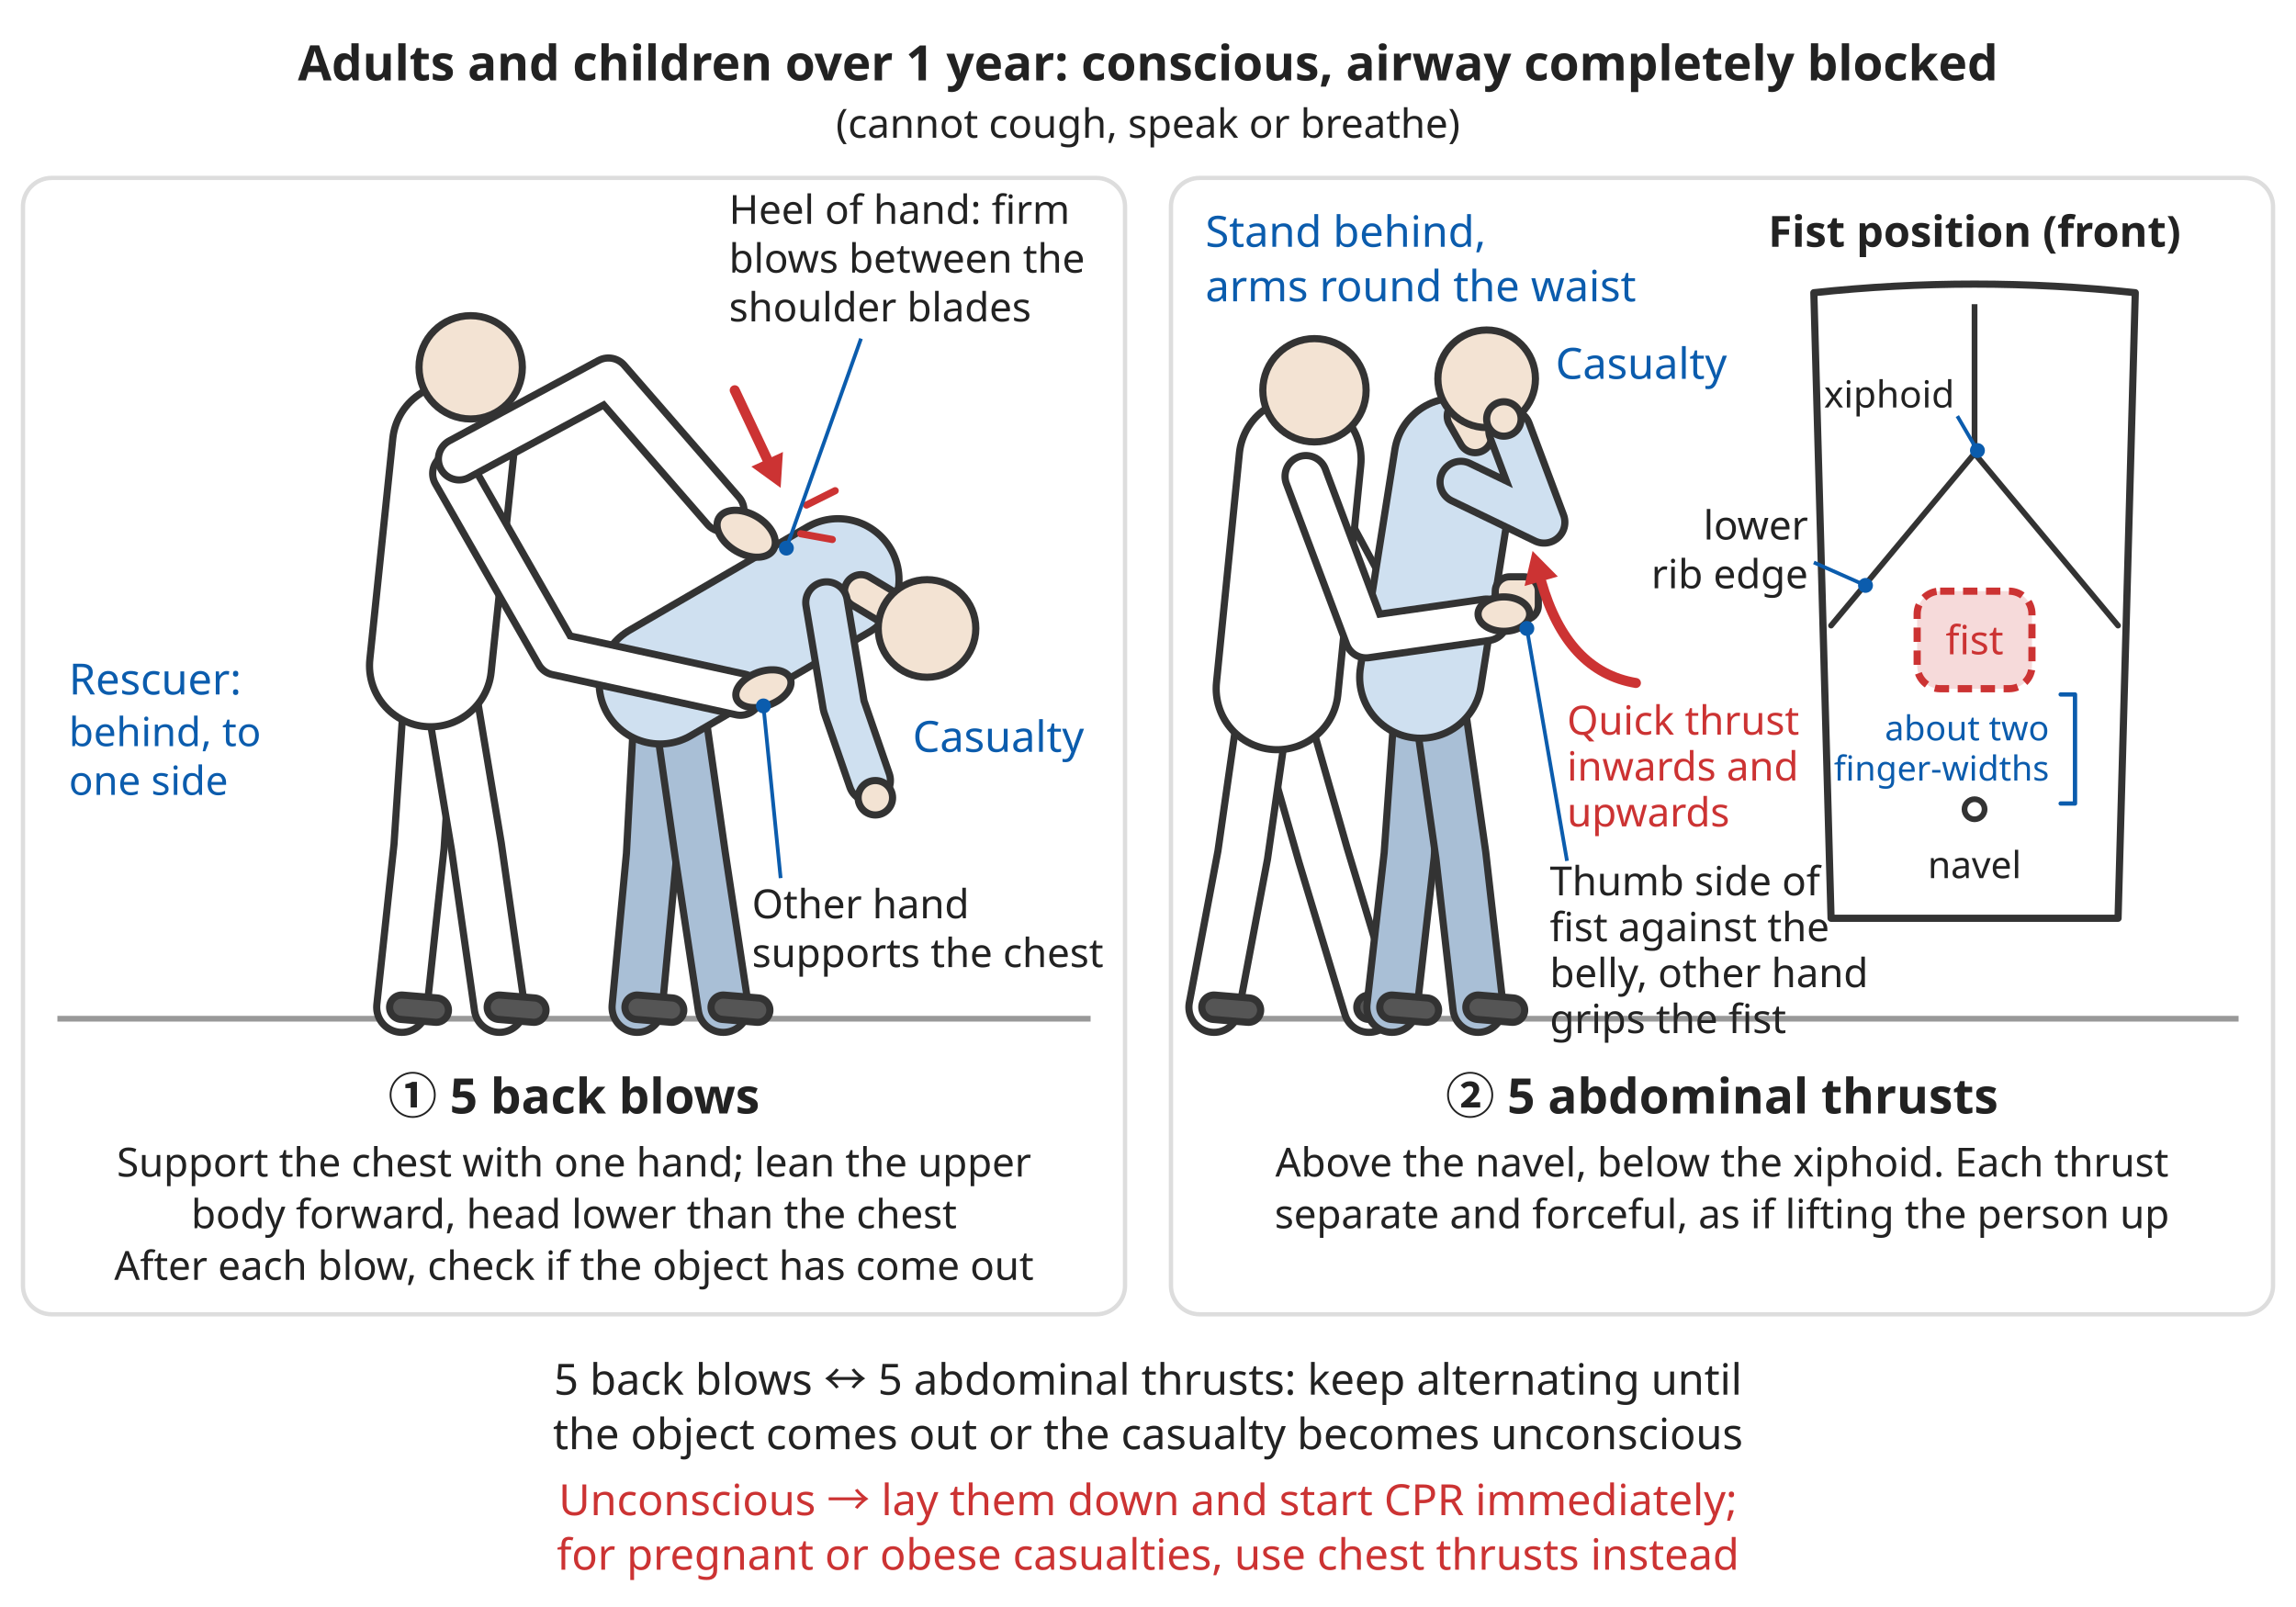
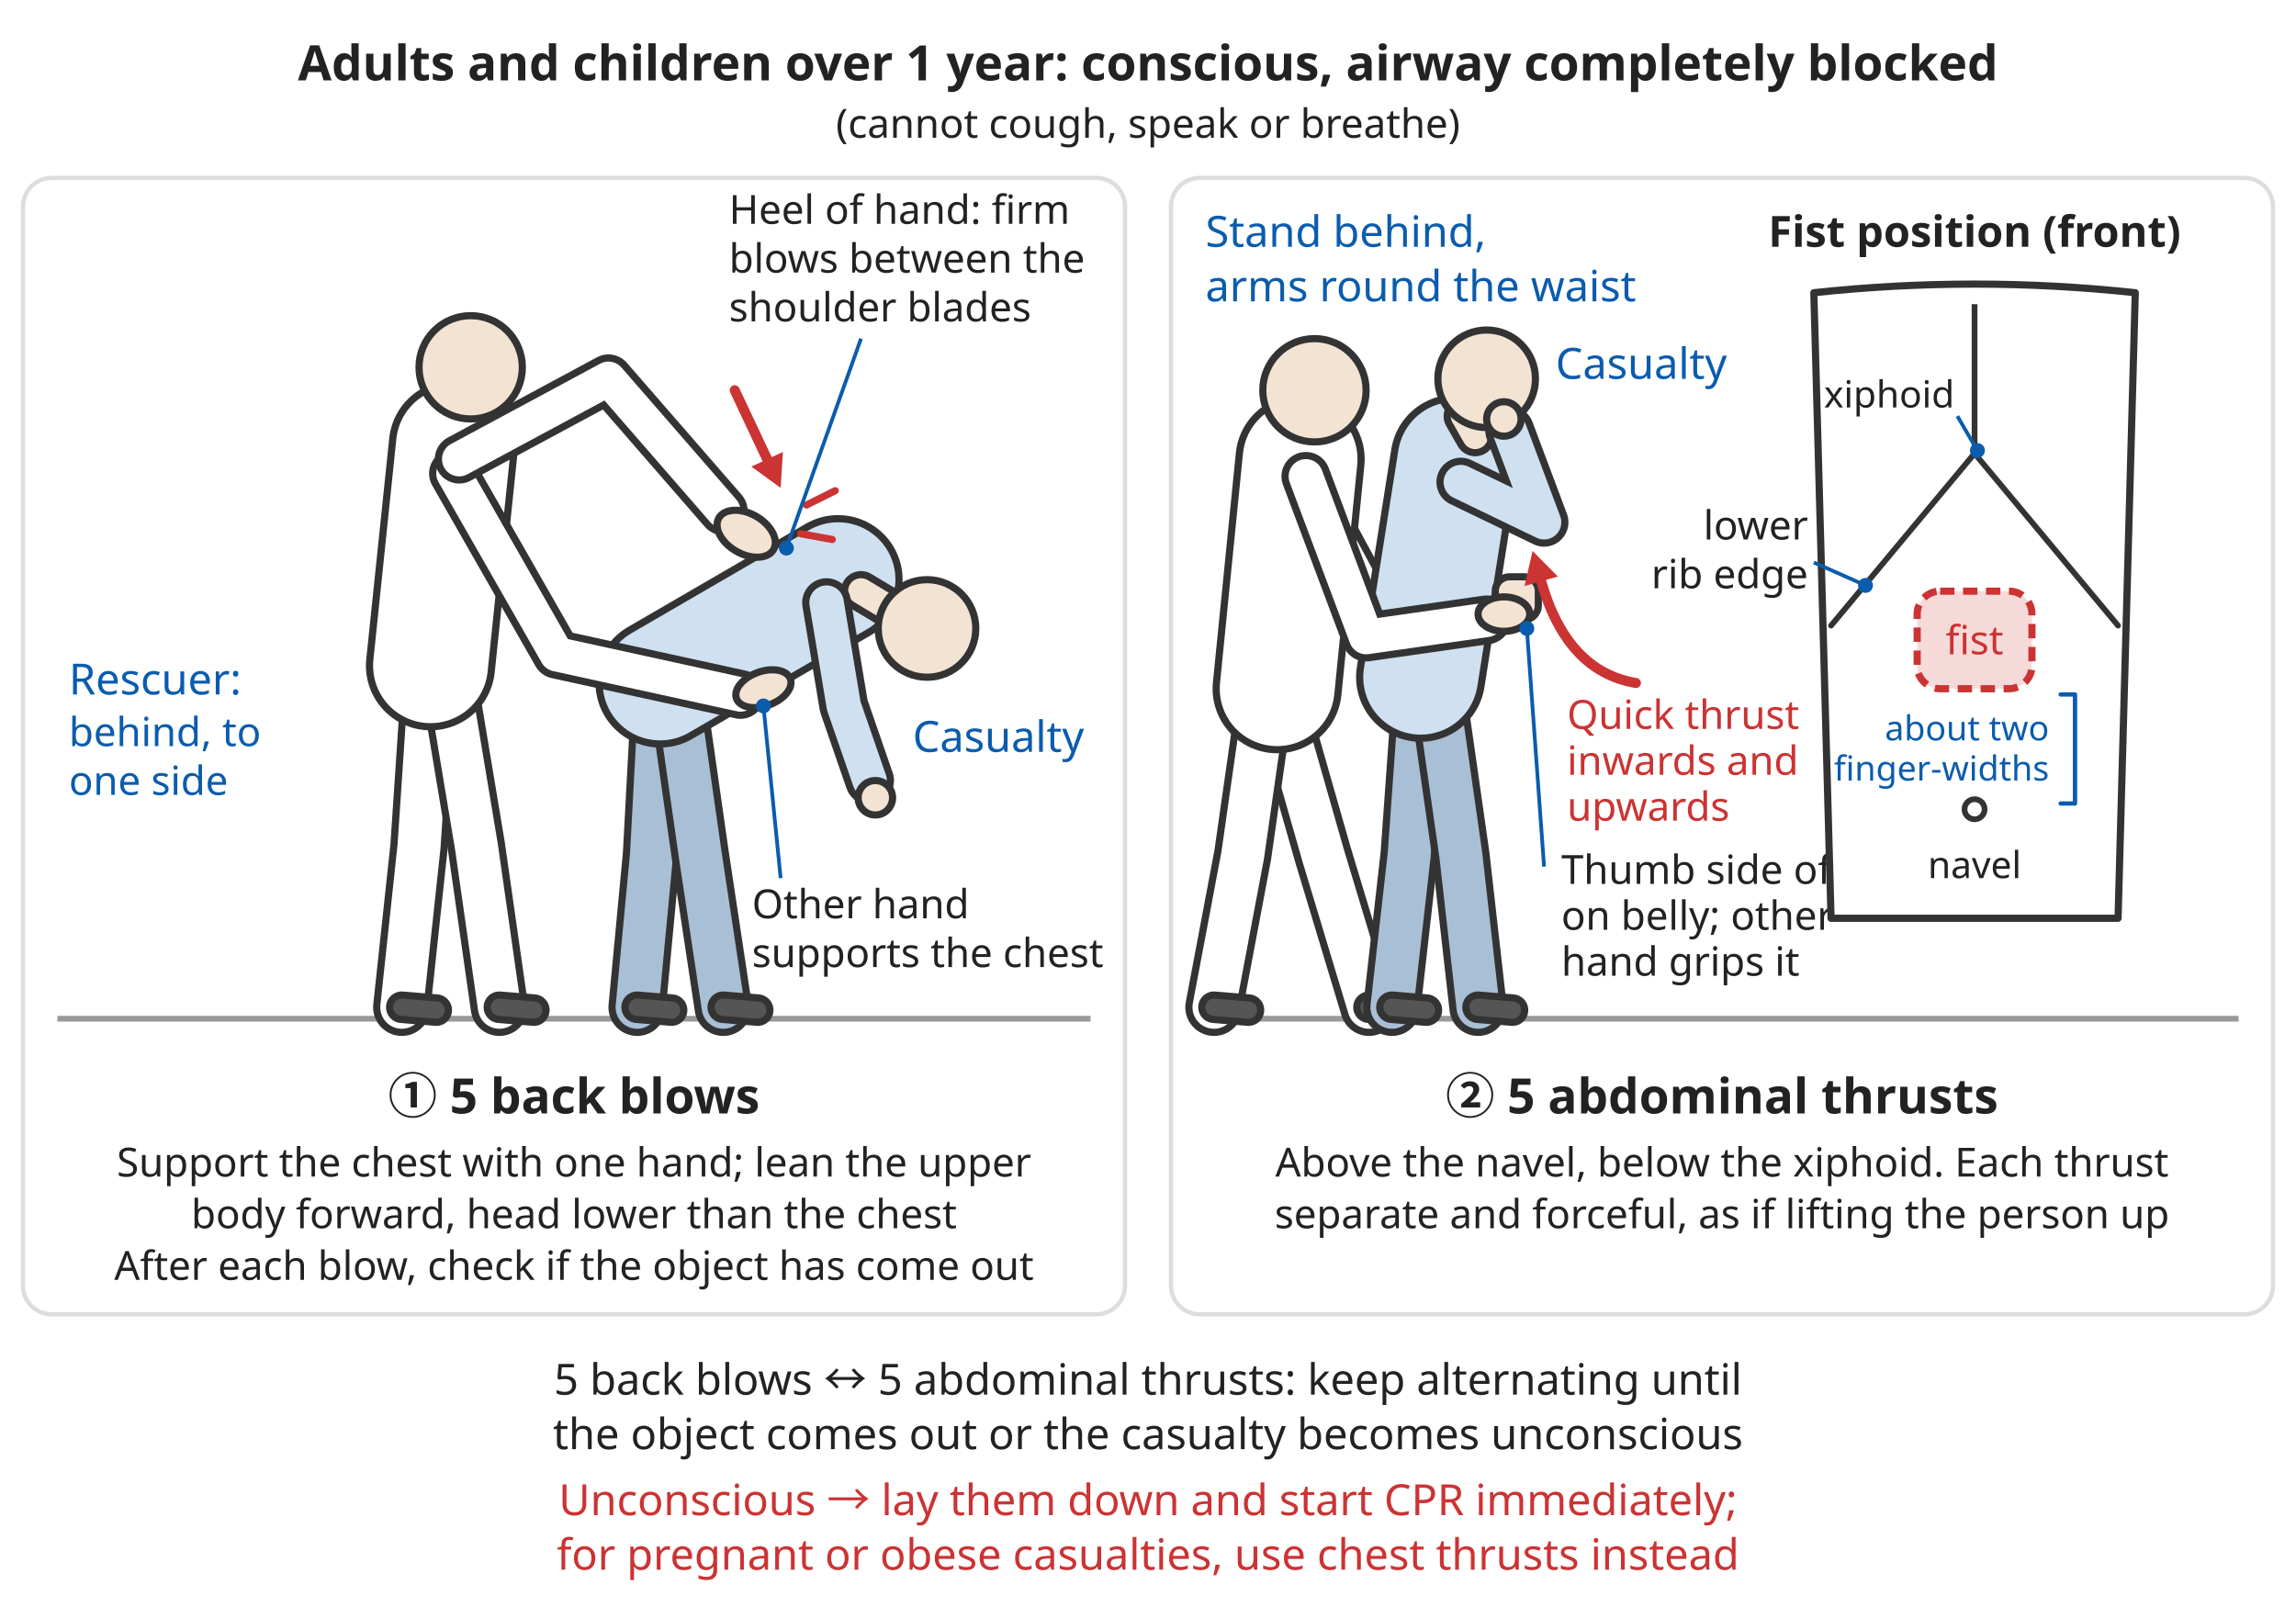
<svg xmlns="http://www.w3.org/2000/svg" viewBox="0 0 800 560" width="800" height="560" role="img" aria-label="First aid for choking in adults and children over 1 year: (1) stand behind and to one side, lean the casualty forward and give 5 firm blows between the shoulder blades with the heel of the hand; (2) stand behind, put your arms round the waist, place the fist above the navel and below the xiphoid, and give 5 quick inward and upward thrusts; alternate the two" font-family="'Noto Sans','Noto Sans CJK SC',Arial,sans-serif">
  <rect width="100%" height="100%" fill="#fff" />
  <text x="400" y="28" font-size="17" fill="#222" text-anchor="middle" font-weight="bold">Adults and children over 1 year: conscious, airway completely blocked</text>
  <text x="400" y="48" font-size="14" fill="#222" text-anchor="middle">(cannot cough, speak or breathe)</text>
  <g transform="translate(0 20)">
    <rect x="8" y="42" width="384" height="396" rx="10" fill="none" stroke="#ddd" stroke-width="1.5" />
    <rect x="408" y="42" width="384" height="396" rx="10" fill="none" stroke="#ddd" stroke-width="1.5" />
    <line x1="20" y1="335" x2="380" y2="335" stroke="#999" stroke-width="2" />
    <line x1="420" y1="335" x2="780" y2="335" stroke="#999" stroke-width="2" />
    <path d="M150 215 L146 275 L140 331" fill="none" stroke="#333" stroke-width="20" stroke-linecap="round" stroke-linejoin="round" />
    <path d="M150 215 L146 275 L140 331" fill="none" stroke="#fff" stroke-width="15" stroke-linecap="round" stroke-linejoin="round" />
    <path d="M140 331 L152 332" fill="none" stroke="#333" stroke-width="11" stroke-linecap="round" stroke-linejoin="round" />
    <path d="M140 331 L152 332" fill="none" stroke="#555" stroke-width="6" stroke-linecap="round" stroke-linejoin="round" />
    <path d="M156 215 L166 275 L174 331" fill="none" stroke="#333" stroke-width="20" stroke-linecap="round" stroke-linejoin="round" />
    <path d="M156 215 L166 275 L174 331" fill="none" stroke="#fff" stroke-width="15" stroke-linecap="round" stroke-linejoin="round" />
    <path d="M174 331 L186 332" fill="none" stroke="#333" stroke-width="11" stroke-linecap="round" stroke-linejoin="round" />
    <path d="M174 331 L186 332" fill="none" stroke="#555" stroke-width="6" stroke-linecap="round" stroke-linejoin="round" />
    <path d="M150 212 L158 135" fill="none" stroke="#333" stroke-width="45" stroke-linecap="round" stroke-linejoin="round" />
    <path d="M150 212 L158 135" fill="none" stroke="#fff" stroke-width="40" stroke-linecap="round" stroke-linejoin="round" />
    <circle cx="164" cy="108" r="18" fill="#f3e3d3" stroke="#333" stroke-width="2.5" />
    <path d="M230 222 L227 278 L222 331" fill="none" stroke="#333" stroke-width="20" stroke-linecap="round" stroke-linejoin="round" />
    <path d="M230 222 L227 278 L222 331" fill="none" stroke="#a9bfd6" stroke-width="15" stroke-linecap="round" stroke-linejoin="round" />
    <path d="M222 331 L234 332" fill="none" stroke="#333" stroke-width="11" stroke-linecap="round" stroke-linejoin="round" />
    <path d="M222 331 L234 332" fill="none" stroke="#555" stroke-width="6" stroke-linecap="round" stroke-linejoin="round" />
    <path d="M236 222 L244 278 L252 331" fill="none" stroke="#333" stroke-width="20" stroke-linecap="round" stroke-linejoin="round" />
    <path d="M236 222 L244 278 L252 331" fill="none" stroke="#a9bfd6" stroke-width="15" stroke-linecap="round" stroke-linejoin="round" />
    <path d="M252 331 L264 332" fill="none" stroke="#333" stroke-width="11" stroke-linecap="round" stroke-linejoin="round" />
    <path d="M252 331 L264 332" fill="none" stroke="#555" stroke-width="6" stroke-linecap="round" stroke-linejoin="round" />
    <path d="M230 218 L292 182" fill="none" stroke="#333" stroke-width="45" stroke-linecap="round" stroke-linejoin="round" />
    <path d="M230 218 L292 182" fill="none" stroke="#cfe0f0" stroke-width="40" stroke-linecap="round" stroke-linejoin="round" />
    <path d="M300 186 L310 192" fill="none" stroke="#333" stroke-width="14" stroke-linecap="round" stroke-linejoin="round" />
    <path d="M300 186 L310 192" fill="none" stroke="#f3e3d3" stroke-width="9" stroke-linecap="round" stroke-linejoin="round" />
    <circle cx="323" cy="199" r="17" fill="#f3e3d3" stroke="#333" stroke-width="2.5" />
    <path d="M288 190 L294 226 L303 252" fill="none" stroke="#333" stroke-width="17" stroke-linecap="round" stroke-linejoin="round" />
    <path d="M288 190 L294 226 L303 252" fill="none" stroke="#cfe0f0" stroke-width="12" stroke-linecap="round" stroke-linejoin="round" />
    <circle cx="305" cy="258" r="6" fill="#f3e3d3" stroke="#333" stroke-width="2.5" />
    <path d="M158 145 L194 208 L258 222" fill="none" stroke="#333" stroke-width="17" stroke-linecap="round" stroke-linejoin="round" />
    <path d="M158 145 L194 208 L258 222" fill="none" stroke="#fff" stroke-width="12" stroke-linecap="round" stroke-linejoin="round" />
    <ellipse cx="266" cy="220" rx="10" ry="6" fill="#f3e3d3" stroke="#333" stroke-width="2.5" transform="rotate(-20 266 220)" />
    <path d="M160 140 L212 112 L252 158" fill="none" stroke="#333" stroke-width="17" stroke-linecap="round" stroke-linejoin="round" />
    <path d="M160 140 L212 112 L252 158" fill="none" stroke="#fff" stroke-width="12" stroke-linecap="round" stroke-linejoin="round" />
    <ellipse cx="260" cy="166" rx="11" ry="7" fill="#f3e3d3" stroke="#333" stroke-width="2.5" transform="rotate(30 260 166)" />
    <line x1="256" y1="116" x2="267.3" y2="140" stroke="#c33" stroke-width="3.5" stroke-linecap="round" />
    <path d="M272 150 L272.8 137.5 L261.8 142.6Z" fill="#c33" />
    <path d="M281 156 L291 151 M279 166 L290 168" fill="none" stroke="#c33" stroke-width="2.5" stroke-linejoin="round" stroke-linecap="round" />
    <text x="254" y="58" font-size="14" fill="#222">Heel of hand: firm</text>
    <text x="254" y="75" font-size="14" fill="#222">blows between the</text>
    <text x="254" y="92" font-size="14" fill="#222">shoulder blades</text>
    <line x1="300" y1="98" x2="274" y2="171" stroke="#0b5cad" stroke-width="1.3" />
    <circle cx="274" cy="171" r="2.6" fill="#0b5cad" />
    <text x="262" y="300" font-size="14" fill="#222">Other hand</text>
    <text x="262" y="317" font-size="14" fill="#222">supports the chest</text>
    <line x1="272" y1="286" x2="266" y2="226" stroke="#0b5cad" stroke-width="1.3" />
    <circle cx="266" cy="226" r="2.6" fill="#0b5cad" />
    <text x="24" y="222" font-size="15" fill="#0b5cad">Rescuer:</text>
    <text x="24" y="240" font-size="14" fill="#0b5cad">behind, to</text>
    <text x="24" y="257" font-size="14" fill="#0b5cad">one side</text>
    <text x="318" y="242" font-size="15" fill="#0b5cad">Casualty</text>
    <text x="200" y="368" font-size="17" fill="#222" text-anchor="middle" font-weight="bold">① 5 back blows</text>
    <text x="200" y="390" font-size="14" fill="#222" text-anchor="middle">Support the chest with one hand; lean the upper</text>
    <text x="200" y="408" font-size="14" fill="#222" text-anchor="middle">body forward, head lower than the chest</text>
    <text x="200" y="426" font-size="14" fill="#222" text-anchor="middle">After each blow, check if the object has come out</text>
    <g transform="translate(40 0)">
      <path d="M405 222 L421 278 L437 331" fill="none" stroke="#333" stroke-width="20" stroke-linecap="round" stroke-linejoin="round" />
      <path d="M405 222 L421 278 L437 331" fill="none" stroke="#fff" stroke-width="15" stroke-linecap="round" stroke-linejoin="round" />
      <path d="M437 331 L449 332" fill="none" stroke="#333" stroke-width="11" stroke-linecap="round" stroke-linejoin="round" />
      <path d="M437 331 L449 332" fill="none" stroke="#555" stroke-width="6" stroke-linecap="round" stroke-linejoin="round" />
      <path d="M401 222 L393 278 L383 331" fill="none" stroke="#333" stroke-width="20" stroke-linecap="round" stroke-linejoin="round" />
      <path d="M401 222 L393 278 L383 331" fill="none" stroke="#fff" stroke-width="15" stroke-linecap="round" stroke-linejoin="round" />
      <path d="M383 331 L395 332" fill="none" stroke="#333" stroke-width="11" stroke-linecap="round" stroke-linejoin="round" />
      <path d="M383 331 L395 332" fill="none" stroke="#555" stroke-width="6" stroke-linecap="round" stroke-linejoin="round" />
      <path d="M415 148 L442 198 L480 192" fill="none" stroke="#333" stroke-width="17" stroke-linecap="round" stroke-linejoin="round" />
      <path d="M415 148 L442 198 L480 192" fill="none" stroke="#fff" stroke-width="12" stroke-linecap="round" stroke-linejoin="round" />
      <path d="M405 220 L413 140" fill="none" stroke="#333" stroke-width="45" stroke-linecap="round" stroke-linejoin="round" />
      <path d="M405 220 L413 140" fill="none" stroke="#fff" stroke-width="40" stroke-linecap="round" stroke-linejoin="round" />
      <circle cx="418" cy="116" r="18" fill="#f3e3d3" stroke="#333" stroke-width="2.5" />
      <path d="M455 222 L451 278 L445 331" fill="none" stroke="#333" stroke-width="20" stroke-linecap="round" stroke-linejoin="round" />
      <path d="M455 222 L451 278 L445 331" fill="none" stroke="#a9bfd6" stroke-width="15" stroke-linecap="round" stroke-linejoin="round" />
      <path d="M445 331 L457 332" fill="none" stroke="#333" stroke-width="11" stroke-linecap="round" stroke-linejoin="round" />
      <path d="M445 331 L457 332" fill="none" stroke="#555" stroke-width="6" stroke-linecap="round" stroke-linejoin="round" />
      <path d="M461 222 L469 278 L475 331" fill="none" stroke="#333" stroke-width="20" stroke-linecap="round" stroke-linejoin="round" />
      <path d="M461 222 L469 278 L475 331" fill="none" stroke="#a9bfd6" stroke-width="15" stroke-linecap="round" stroke-linejoin="round" />
      <path d="M475 331 L487 332" fill="none" stroke="#333" stroke-width="11" stroke-linecap="round" stroke-linejoin="round" />
      <path d="M475 331 L487 332" fill="none" stroke="#555" stroke-width="6" stroke-linecap="round" stroke-linejoin="round" />
      <path d="M455 216 L467 140" fill="none" stroke="#333" stroke-width="45" stroke-linecap="round" stroke-linejoin="round" />
      <path d="M455 216 L467 140" fill="none" stroke="#cfe0f0" stroke-width="40" stroke-linecap="round" stroke-linejoin="round" />
      <path d="M470 125 L474 132" fill="none" stroke="#333" stroke-width="14" stroke-linecap="round" stroke-linejoin="round" />
      <path d="M470 125 L474 132" fill="none" stroke="#f3e3d3" stroke-width="9" stroke-linecap="round" stroke-linejoin="round" />
      <circle cx="478" cy="112" r="17" fill="#f3e3d3" stroke="#333" stroke-width="2.5" />
      <path d="M469 148 L498 162 L486 130" fill="none" stroke="#333" stroke-width="17" stroke-linecap="round" stroke-linejoin="round" />
      <path d="M469 148 L498 162 L486 130" fill="none" stroke="#cfe0f0" stroke-width="12" stroke-linecap="round" stroke-linejoin="round" />
      <circle cx="484" cy="126" r="6" fill="#f3e3d3" stroke="#333" stroke-width="2.5" />
      <path d="M415 146 L436 202 L478 196" fill="none" stroke="#333" stroke-width="17" stroke-linecap="round" stroke-linejoin="round" />
      <path d="M415 146 L436 202 L478 196" fill="none" stroke="#fff" stroke-width="12" stroke-linecap="round" stroke-linejoin="round" />
      <rect x="481" y="181" width="15" height="15" rx="5" fill="#f3e3d3" stroke="#333" stroke-width="2.5" />
      <ellipse cx="484" cy="194" rx="9" ry="6" fill="#f3e3d3" stroke="#333" stroke-width="2.5" />
      <path d="M530 218 Q506 214 497 182.6" fill="none" stroke="#c33" stroke-width="3.5" stroke-linecap="round" />
      <path d="M494 172 L491.2 184.2 L502.8 180.9Z" fill="#c33" />
-       <text x="506" y="236" font-size="14" fill="#c33">Quick thrust</text>
-       <text x="506" y="252" font-size="14" fill="#c33">inwards and</text>
-       <text x="506" y="268" font-size="14" fill="#c33">upwards</text>
-       <text x="500" y="292" font-size="14" fill="#222">Thumb side of</text>
-       <text x="500" y="308" font-size="14" fill="#222">fist against the</text>
-       <text x="500" y="324" font-size="14" fill="#222">belly, other hand</text>
-       <text x="500" y="340" font-size="14" fill="#222">grips the fist</text>
-       <line x1="506" y1="280" x2="492" y2="199" stroke="#0b5cad" stroke-width="1.3" />
+       <text x="506" y="234" font-size="14" fill="#c33">Quick thrust</text>
+       <text x="506" y="250" font-size="14" fill="#c33">inwards and</text>
+       <text x="506" y="266" font-size="14" fill="#c33">upwards</text>
+       <text x="504" y="288" font-size="14" fill="#222">Thumb side of fist</text>
+       <text x="504" y="304" font-size="14" fill="#222">on belly; other</text>
+       <text x="504" y="320" font-size="14" fill="#222">hand grips it</text>
+       <line x1="498" y1="282" x2="492" y2="199" stroke="#0b5cad" stroke-width="1.3" />
      <circle cx="492" cy="199" r="2.6" fill="#0b5cad" />
      <text x="380" y="66" font-size="15" fill="#0b5cad">Stand behind,</text>
      <text x="380" y="85" font-size="15" fill="#0b5cad">arms round the waist</text>
      <text x="502" y="112" font-size="15" fill="#0b5cad">Casualty</text>
      <text x="648" y="66" font-size="15" fill="#222" text-anchor="middle" font-weight="bold">Fist position (front)</text>
      <path d="M592 82 Q648 76 704 82 L698 300 L598 300 Z" fill="#fff" stroke="#333" stroke-width="2.5" stroke-linejoin="round" stroke-linecap="round" />
      <line x1="648" y1="86" x2="648" y2="138" stroke="#333" stroke-width="2" />
      <path d="M598 198 L648 138 L698 198" fill="none" stroke="#333" stroke-width="2" stroke-linejoin="round" stroke-linecap="round" />
      <circle cx="648" cy="262" r="3.5" fill="#fff" stroke="#333" stroke-width="2" />
      <rect x="628" y="186" width="40" height="34" rx="8" fill="#f6dada" stroke="#c33" stroke-width="2.5" stroke-dasharray="5 3" />
      <text x="648" y="208" font-size="14" fill="#c33" text-anchor="middle">fist</text>
      <path d="M678 222 L683 222 L683 260 L678 260" fill="none" stroke="#0b5cad" stroke-width="1.5" stroke-linejoin="round" stroke-linecap="round" />
      <text x="674" y="238" font-size="12" fill="#0b5cad" text-anchor="end">about two</text>
      <text x="674" y="252" font-size="12" fill="#0b5cad" text-anchor="end">finger-widths</text>
      <text x="641" y="122" font-size="13" fill="#222" text-anchor="end">xiphoid</text>
      <line x1="642" y1="125" x2="649" y2="137" stroke="#0b5cad" stroke-width="1.3" />
      <circle cx="649" cy="137" r="2.6" fill="#0b5cad" />
      <text x="648" y="286" font-size="13" fill="#222" text-anchor="middle">navel</text>
      <text x="590" y="168" font-size="14" fill="#222" text-anchor="end">lower</text>
      <text x="590" y="185" font-size="14" fill="#222" text-anchor="end">rib edge</text>
      <line x1="592" y1="176" x2="610" y2="184" stroke="#0b5cad" stroke-width="1.3" />
      <circle cx="610" cy="184" r="2.6" fill="#0b5cad" />
      <text x="560" y="368" font-size="17" fill="#222" text-anchor="middle" font-weight="bold">② 5 abdominal thrusts</text>
      <text x="560" y="390" font-size="14" fill="#222" text-anchor="middle">Above the navel, below the xiphoid. Each thrust</text>
      <text x="560" y="408" font-size="14" fill="#222" text-anchor="middle">separate and forceful, as if lifting the person up</text>
    </g>
    <text x="400" y="466" font-size="15" fill="#222" text-anchor="middle">5 back blows ↔ 5 abdominal thrusts: keep alternating until</text>
    <text x="400" y="485" font-size="15" fill="#222" text-anchor="middle">the object comes out or the casualty becomes unconscious</text>
    <text x="400" y="508" font-size="15" fill="#c33" text-anchor="middle">Unconscious → lay them down and start CPR immediately;</text>
    <text x="400" y="527" font-size="15" fill="#c33" text-anchor="middle">for pregnant or obese casualties, use chest thrusts instead</text>
  </g>
</svg>
